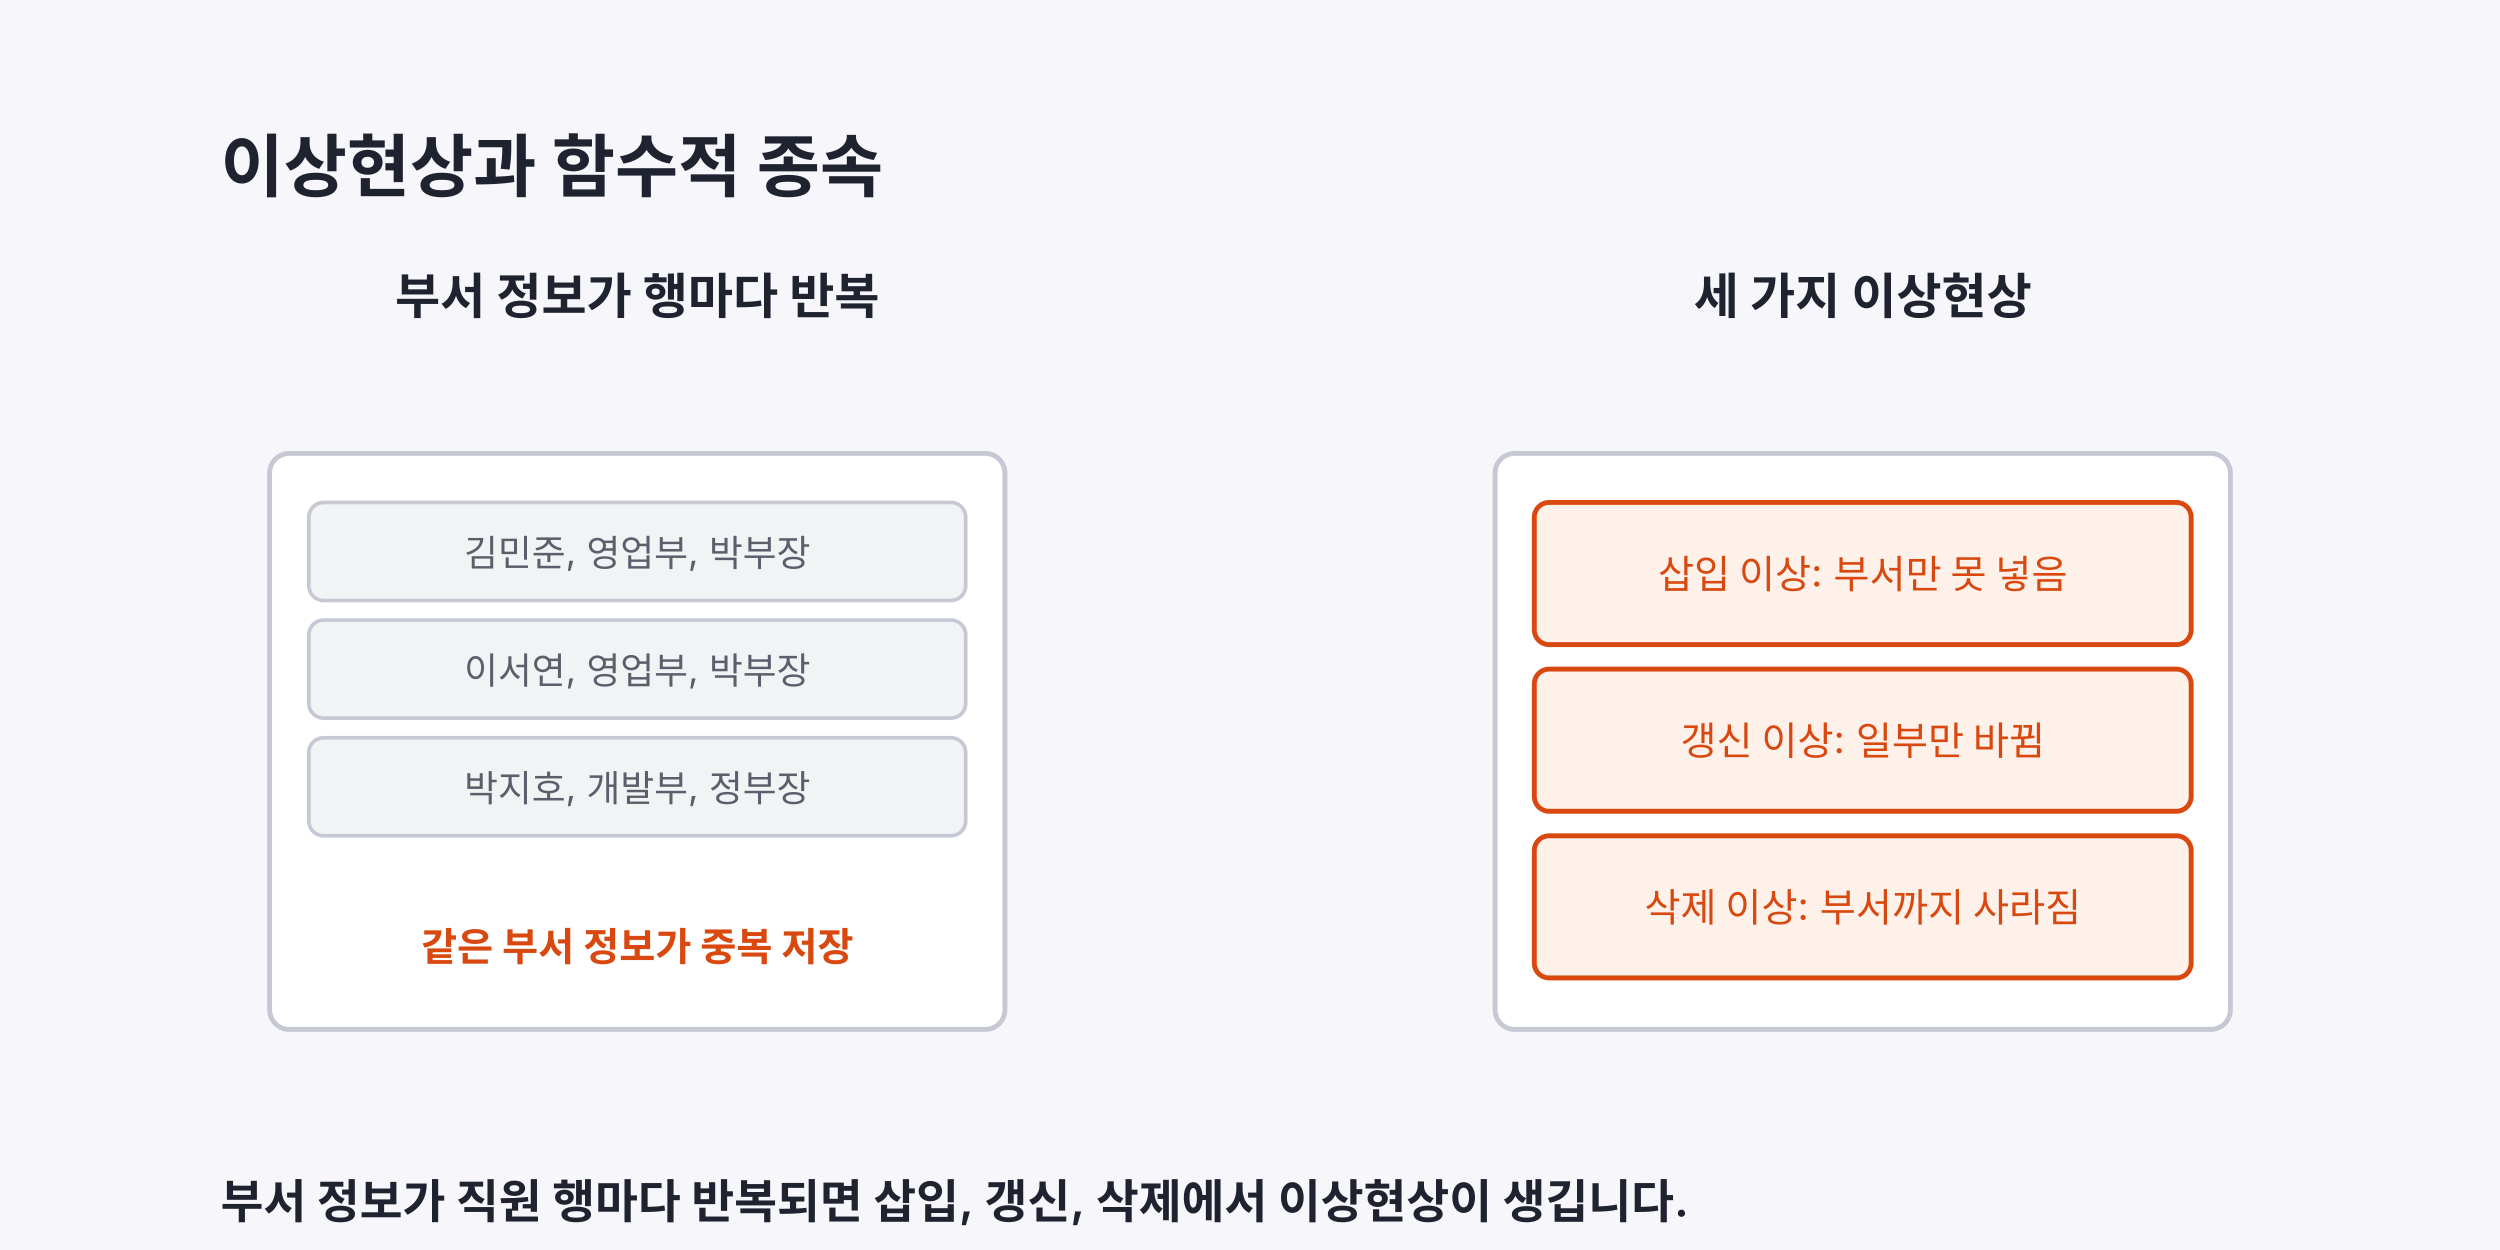
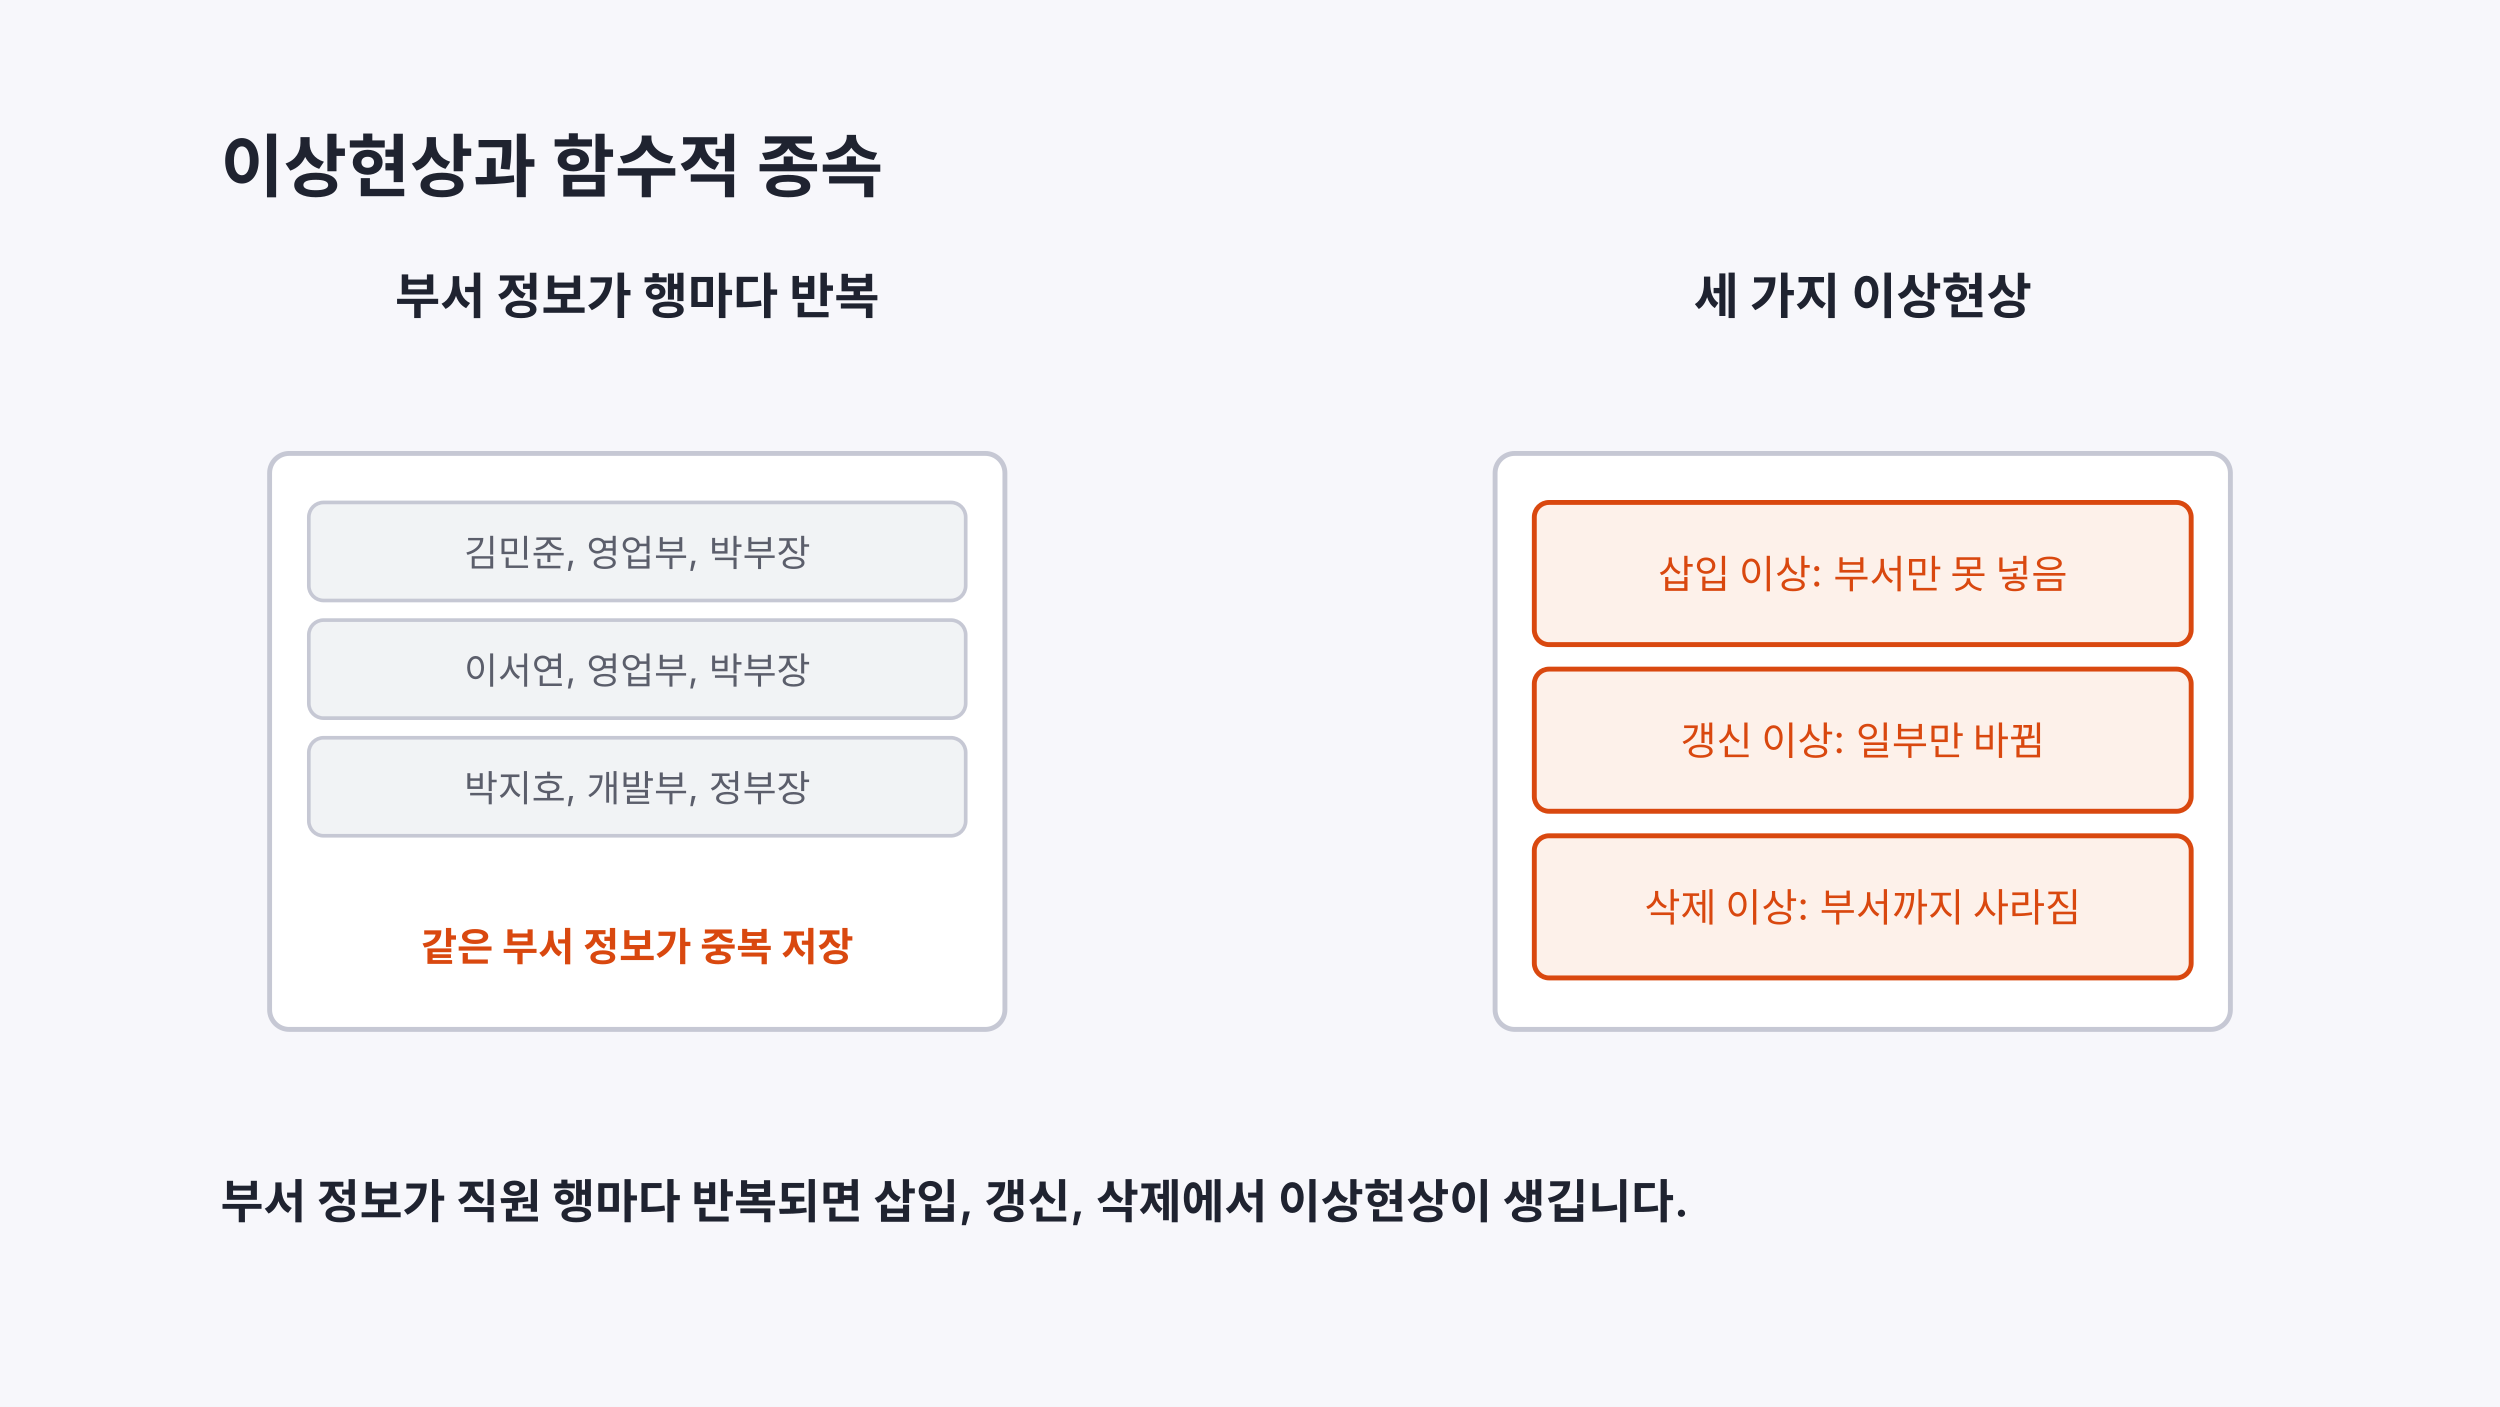
- <svg xmlns="http://www.w3.org/2000/svg" viewBox="0 0 1020 510" font-family="-apple-system, BlinkMacSystemFont, 'Apple SD Gothic Neo', 'Malgun Gothic', sans-serif">
-   <rect width="1020" height="510" fill="#f7f7fb" />
+ <svg xmlns="http://www.w3.org/2000/svg" viewBox="0 0 1020 574" font-family="-apple-system, BlinkMacSystemFont, 'Apple SD Gothic Neo', 'Malgun Gothic', sans-serif">
+   <rect width="1020" height="574" fill="#f7f7fb" />
  <text x="90" y="78" font-size="28" font-weight="700" fill="#1f2330">이상현상과 함수적 종속</text>
  <text x="260" y="128" text-anchor="middle" font-size="20" font-weight="700" fill="#1f2330">부서 정보가 행마다 반복</text>
  <rect x="110" y="185" width="300" height="235" rx="8" fill="#ffffff" stroke="#c6c8d4" stroke-width="2" />
  <rect x="126" y="205" width="268" height="40" rx="6" fill="#f1f3f5" stroke="#c6c8d4" stroke-width="1.5" />
  <text x="260" y="231" text-anchor="middle" font-size="15" fill="#5b5e6b">김민준, 영업부, 박부장</text>
  <rect x="126" y="253" width="268" height="40" rx="6" fill="#f1f3f5" stroke="#c6c8d4" stroke-width="1.5" />
  <text x="260" y="279" text-anchor="middle" font-size="15" fill="#5b5e6b">이서연, 영업부, 박부장</text>
  <rect x="126" y="301" width="268" height="40" rx="6" fill="#f1f3f5" stroke="#c6c8d4" stroke-width="1.5" />
  <text x="260" y="327" text-anchor="middle" font-size="15" fill="#5b5e6b">박지호, 개발부, 정부장</text>
  <text x="260" y="392" text-anchor="middle" font-size="16" font-weight="700" fill="#d9480f">같은 부서 정보가 중복 저장</text>
  <text x="760" y="128" text-anchor="middle" font-size="20" font-weight="700" fill="#1f2330">세 가지 이상현상</text>
  <rect x="610" y="185" width="300" height="235" rx="8" fill="#ffffff" stroke="#c6c8d4" stroke-width="2" />
  <rect x="626" y="205" width="268" height="58" rx="6" fill="#fdf1ea" stroke="#d9480f" stroke-width="2" />
  <text x="760" y="240" text-anchor="middle" font-size="16" fill="#d9480f">삽입 이상: 부서만 못 넣음</text>
  <rect x="626" y="273" width="268" height="58" rx="6" fill="#fdf1ea" stroke="#d9480f" stroke-width="2" />
  <text x="760" y="308" text-anchor="middle" font-size="16" fill="#d9480f">갱신 이상: 일부만 바뀜</text>
  <rect x="626" y="341" width="268" height="58" rx="6" fill="#fdf1ea" stroke="#d9480f" stroke-width="2" />
  <text x="760" y="376" text-anchor="middle" font-size="16" fill="#d9480f">삭제 이상: 부서까지 사라짐</text>
  <text x="90" y="497" font-size="19" font-weight="600" fill="#1f2330">부서 정보가 직원 행마다 반복되면 삽입, 갱신, 삭제에서 이상현상이 생깁니다.</text>
</svg>
